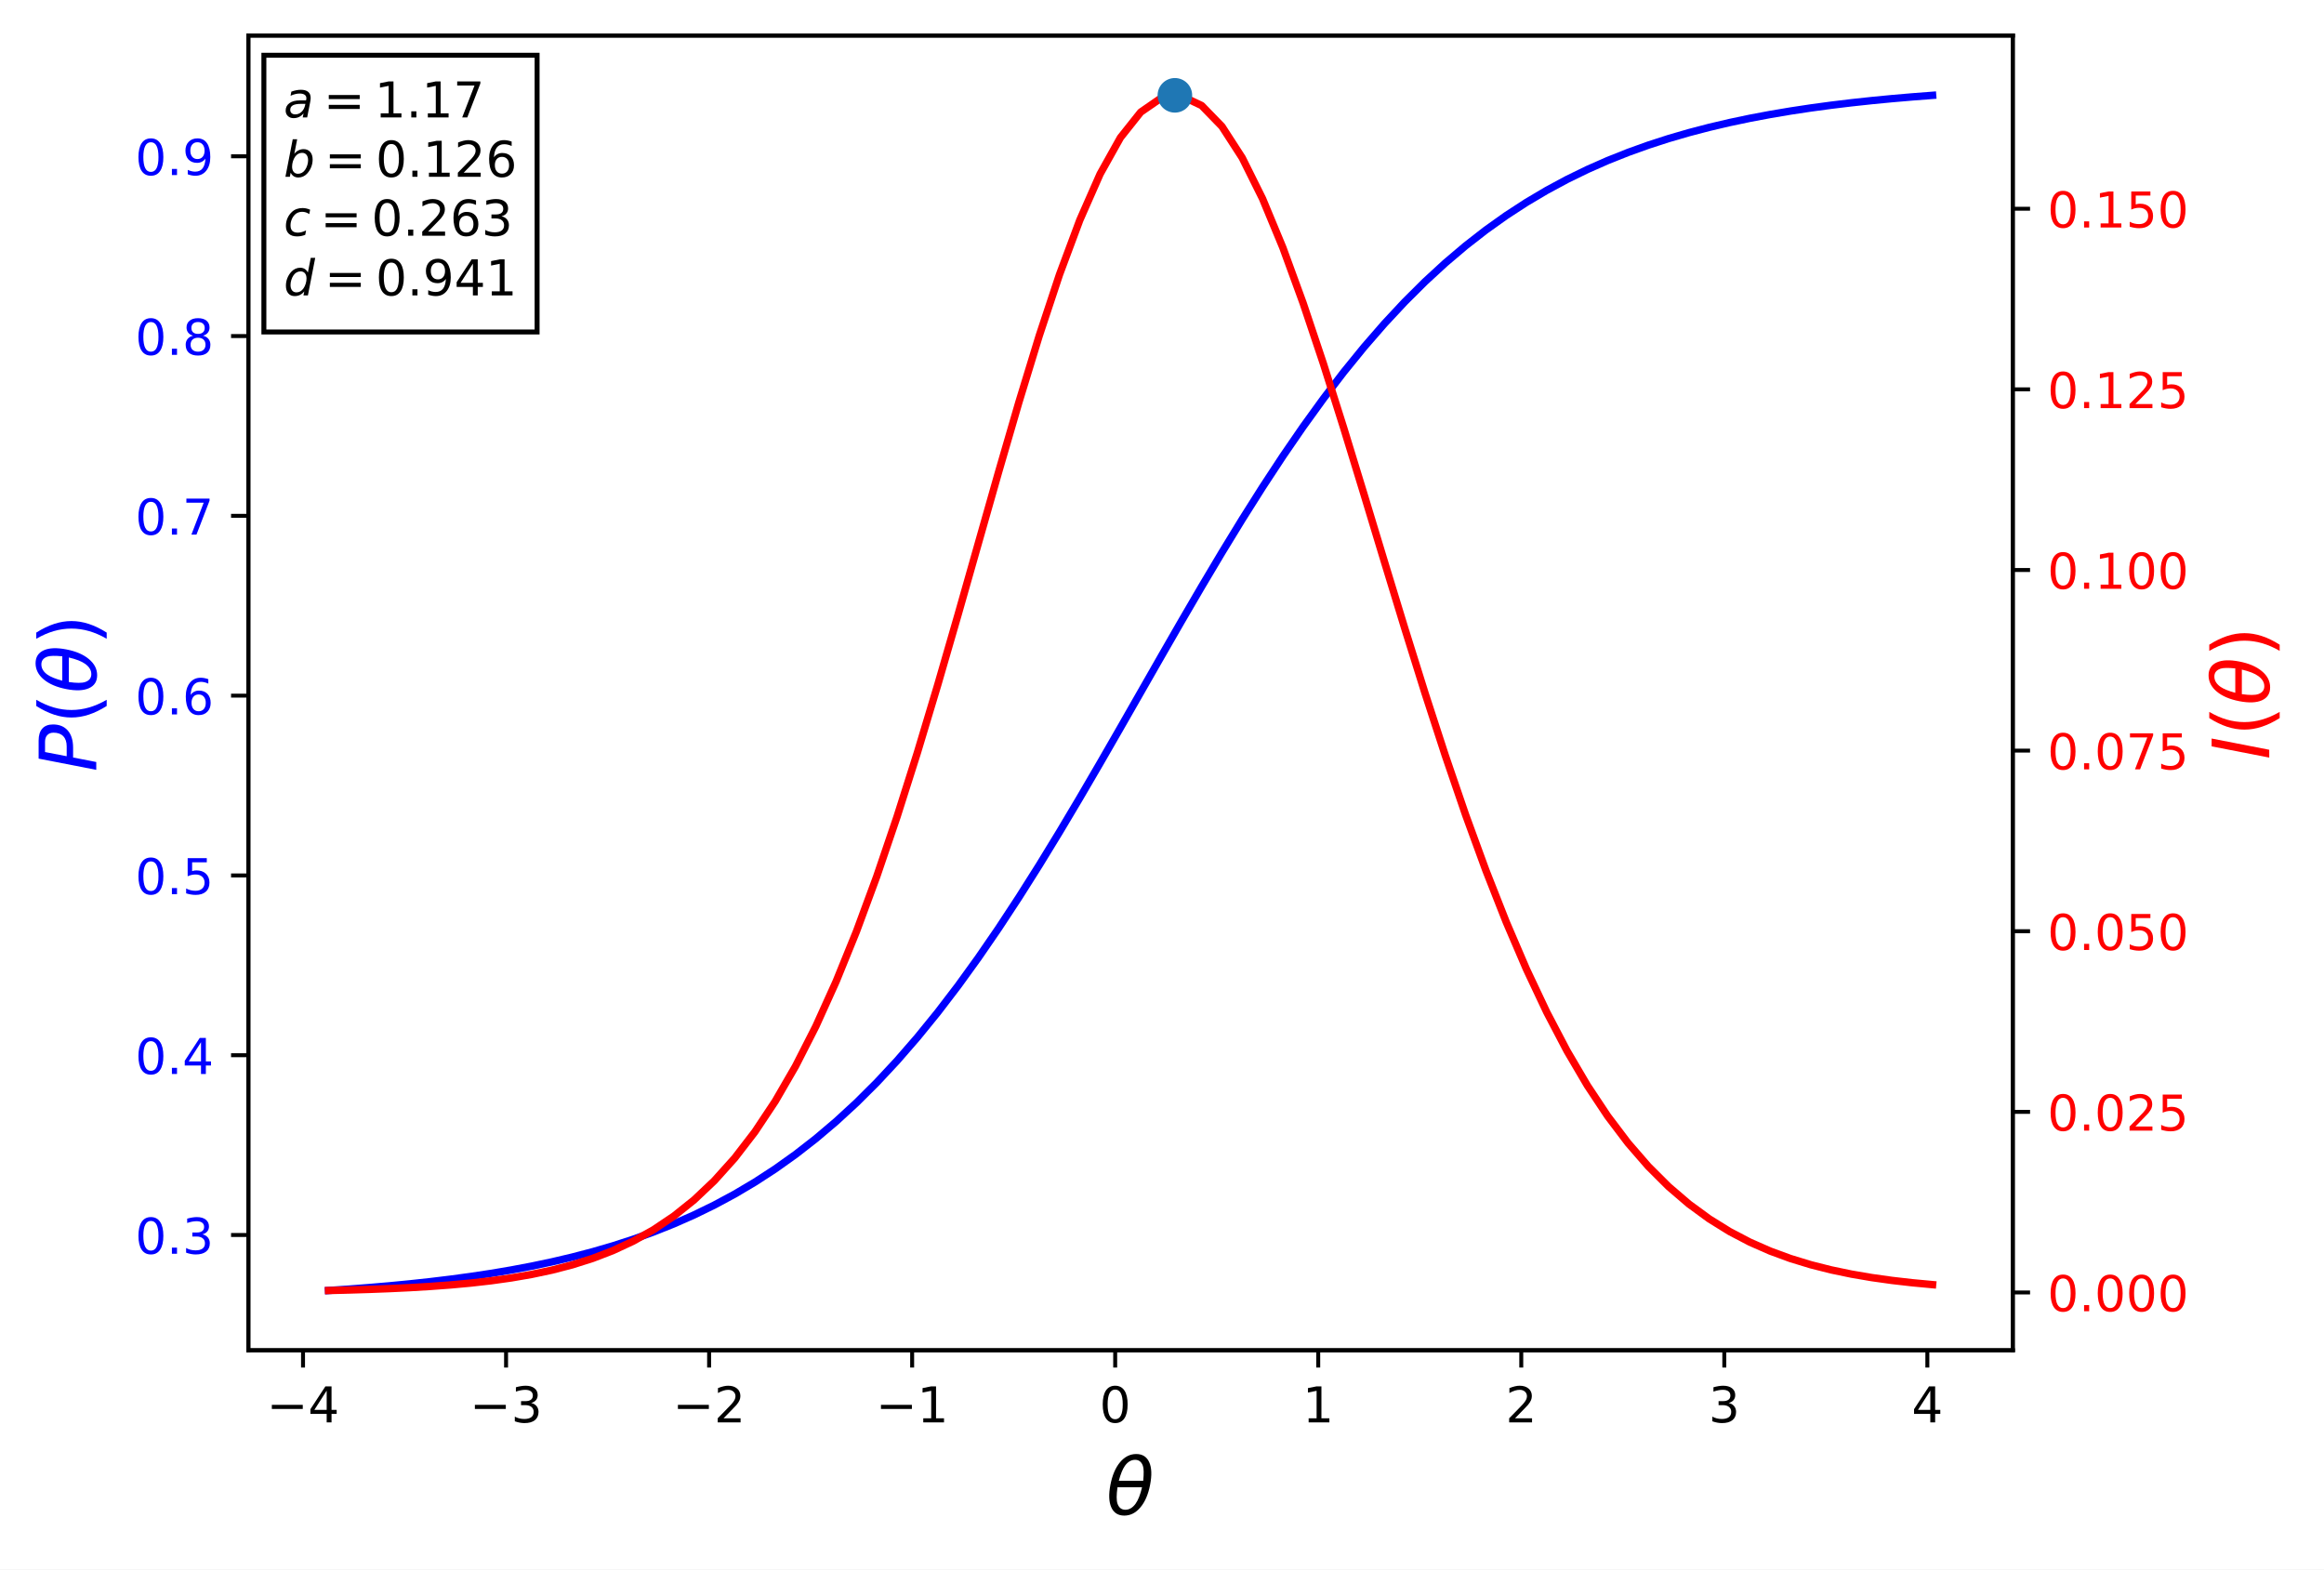
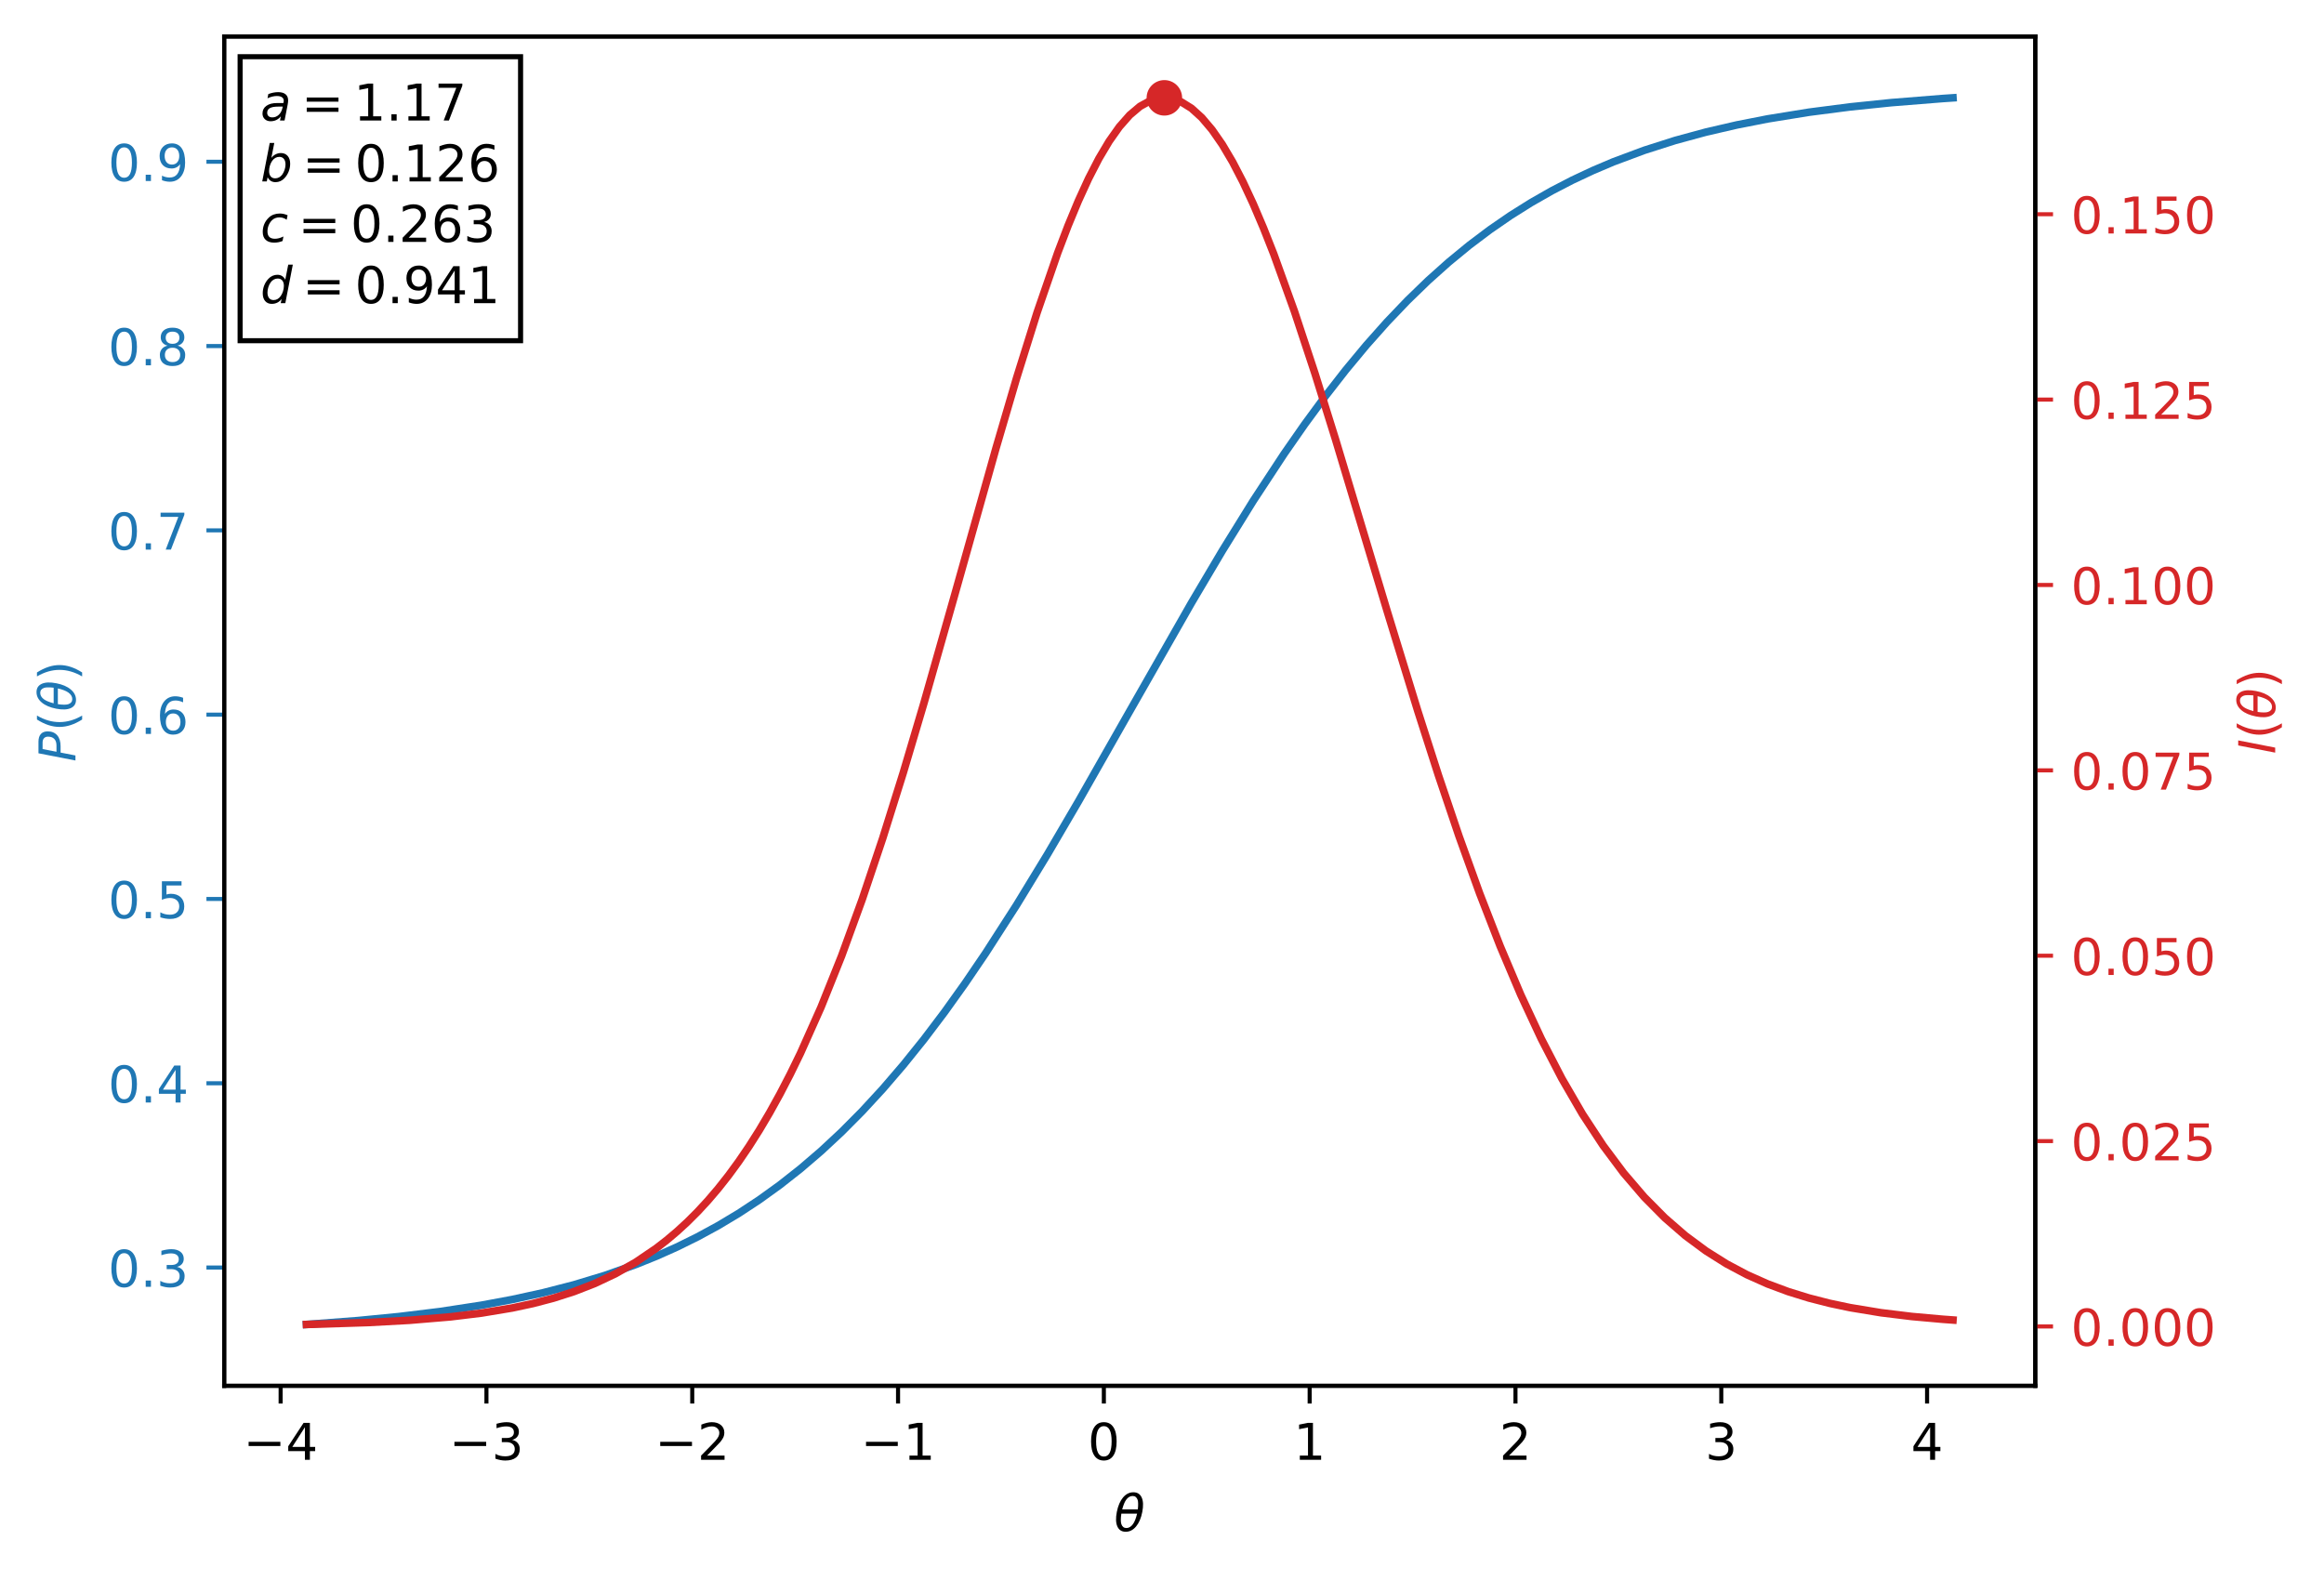
- <svg xmlns="http://www.w3.org/2000/svg" xmlns:xlink="http://www.w3.org/1999/xlink" width="470.379pt" height="317.676pt" viewBox="0 0 470.379 317.676" version="1.1">
+ <svg xmlns="http://www.w3.org/2000/svg" xmlns:xlink="http://www.w3.org/1999/xlink" width="458.256pt" height="311.614pt" viewBox="0 0 458.256 311.614" version="1.1">
  <defs>
    <style type="text/css">*{stroke-linejoin: round; stroke-linecap: butt}</style>
  </defs>
  <g id="figure_1">
    <g id="patch_1">
-       <path d="M 0 317.676  L 470.379 317.676  L 470.379 0  L 0 0  z " style="fill: #ffffff" />
+       <path d="M 0 311.614  L 458.256 311.614  L 458.256 0  L 0 0  z " style="fill: #ffffff" />
    </g>
    <g id="axes_1">
      <g id="patch_2">
-         <path d="M 50.267 273.312  L 407.387 273.312  L 407.387 7.2  L 50.267 7.2  z " style="fill: #ffffff" />
+         <path d="M 44.205 273.312  L 401.325 273.312  L 401.325 7.2  L 44.205 7.2  z " style="fill: #ffffff" />
      </g>
      <g id="matplotlib.axis_1">
        <g id="xtick_1">
          <g id="line2d_1">
            <defs>
-               <path id="m6f8ee49751" d="M 0 0  L 0 3.5  " style="stroke: #000000; stroke-width: 0.8" />
+               <path id="me20b6d8a85" d="M 0 0  L 0 3.5  " style="stroke: #000000; stroke-width: 0.8" />
            </defs>
            <g>
-               <use xlink:href="#m6f8ee49751" x="61.333" y="273.312" style="stroke: #000000; stroke-width: 0.8" />
+               <use xlink:href="#me20b6d8a85" x="55.336" y="273.312" style="stroke: #000000; stroke-width: 0.8" />
            </g>
          </g>
          <g id="text_1">
-             <g transform="translate(53.96156 287.9097) scale(0.1 -0.1)">
+             <g transform="translate(47.96474 287.9097) scale(0.1 -0.1)">
              <defs>
                <path id="DejaVuSans-c9c" d="M 678 2272  L 4684 2272  L 4684 1741  L 678 1741  L 678 2272  z " transform="scale(0.015625)" />
                <path id="DejaVuSans-17" d="M 2419 4116  L 825 1625  L 2419 1625  L 2419 4116  z M 2253 4666  L 3047 4666  L 3047 1625  L 3713 1625  L 3713 1100  L 3047 1100  L 3047 0  L 2419 0  L 2419 1100  L 313 1100  L 313 1709  L 2253 4666  z " transform="scale(0.015625)" />
              </defs>
              <use xlink:href="#DejaVuSans-c9c" />
              <use xlink:href="#DejaVuSans-17" transform="translate(83.79688 0)" />
            </g>
          </g>
        </g>
        <g id="xtick_2">
          <g id="line2d_2">
            <g>
-               <use xlink:href="#m6f8ee49751" x="102.428" y="273.312" style="stroke: #000000; stroke-width: 0.8" />
+               <use xlink:href="#me20b6d8a85" x="95.918" y="273.312" style="stroke: #000000; stroke-width: 0.8" />
            </g>
          </g>
          <g id="text_2">
-             <g transform="translate(95.05707 287.9097) scale(0.1 -0.1)">
+             <g transform="translate(88.54656 287.9097) scale(0.1 -0.1)">
              <defs>
                <path id="DejaVuSans-16" d="M 2597 2516  Q 3050 2419 3304 2112  Q 3559 1806 3559 1356  Q 3559 666 3084 287  Q 2609 -91 1734 -91  Q 1441 -91 1130 -33  Q 819 25 488 141  L 488 750  Q 750 597 1062 519  Q 1375 441 1716 441  Q 2309 441 2620 675  Q 2931 909 2931 1356  Q 2931 1769 2642 2001  Q 2353 2234 1838 2234  L 1294 2234  L 1294 2753  L 1863 2753  Q 2328 2753 2575 2939  Q 2822 3125 2822 3475  Q 2822 3834 2567 4026  Q 2313 4219 1838 4219  Q 1578 4219 1281 4162  Q 984 4106 628 3988  L 628 4550  Q 988 4650 1302 4700  Q 1616 4750 1894 4750  Q 2613 4750 3031 4423  Q 3450 4097 3450 3541  Q 3450 3153 3228 2886  Q 3006 2619 2597 2516  z " transform="scale(0.015625)" />
              </defs>
              <use xlink:href="#DejaVuSans-c9c" />
              <use xlink:href="#DejaVuSans-16" transform="translate(83.79688 0)" />
            </g>
          </g>
        </g>
        <g id="xtick_3">
          <g id="line2d_3">
            <g>
-               <use xlink:href="#m6f8ee49751" x="143.524" y="273.312" style="stroke: #000000; stroke-width: 0.8" />
+               <use xlink:href="#me20b6d8a85" x="136.499" y="273.312" style="stroke: #000000; stroke-width: 0.8" />
            </g>
          </g>
          <g id="text_3">
-             <g transform="translate(136.1526 287.9097) scale(0.1 -0.1)">
+             <g transform="translate(129.1284 287.9097) scale(0.1 -0.1)">
              <defs>
                <path id="DejaVuSans-15" d="M 1228 531  L 3431 531  L 3431 0  L 469 0  L 469 531  Q 828 903 1448 1529  Q 2069 2156 2228 2338  Q 2531 2678 2651 2914  Q 2772 3150 2772 3378  Q 2772 3750 2511 3984  Q 2250 4219 1831 4219  Q 1534 4219 1204 4116  Q 875 4013 500 3803  L 500 4441  Q 881 4594 1212 4672  Q 1544 4750 1819 4750  Q 2544 4750 2975 4387  Q 3406 4025 3406 3419  Q 3406 3131 3298 2873  Q 3191 2616 2906 2266  Q 2828 2175 2409 1742  Q 1991 1309 1228 531  z " transform="scale(0.015625)" />
              </defs>
              <use xlink:href="#DejaVuSans-c9c" />
              <use xlink:href="#DejaVuSans-15" transform="translate(83.79688 0)" />
            </g>
          </g>
        </g>
        <g id="xtick_4">
          <g id="line2d_4">
            <g>
-               <use xlink:href="#m6f8ee49751" x="184.619" y="273.312" style="stroke: #000000; stroke-width: 0.8" />
+               <use xlink:href="#me20b6d8a85" x="177.081" y="273.312" style="stroke: #000000; stroke-width: 0.8" />
            </g>
          </g>
          <g id="text_4">
-             <g transform="translate(177.2481 287.9097) scale(0.1 -0.1)">
+             <g transform="translate(169.7102 287.9097) scale(0.1 -0.1)">
              <defs>
                <path id="DejaVuSans-14" d="M 794 531  L 1825 531  L 1825 4091  L 703 3866  L 703 4441  L 1819 4666  L 2450 4666  L 2450 531  L 3481 531  L 3481 0  L 794 0  L 794 531  z " transform="scale(0.015625)" />
              </defs>
              <use xlink:href="#DejaVuSans-c9c" />
              <use xlink:href="#DejaVuSans-14" transform="translate(83.79688 0)" />
            </g>
          </g>
        </g>
        <g id="xtick_5">
          <g id="line2d_5">
            <g>
-               <use xlink:href="#m6f8ee49751" x="225.715" y="273.312" style="stroke: #000000; stroke-width: 0.8" />
+               <use xlink:href="#me20b6d8a85" x="217.663" y="273.312" style="stroke: #000000; stroke-width: 0.8" />
            </g>
          </g>
          <g id="text_5">
-             <g transform="translate(222.5335 287.9097) scale(0.1 -0.1)">
+             <g transform="translate(214.4819 287.9097) scale(0.1 -0.1)">
              <defs>
                <path id="DejaVuSans-13" d="M 2034 4250  Q 1547 4250 1301 3770  Q 1056 3291 1056 2328  Q 1056 1369 1301 889  Q 1547 409 2034 409  Q 2525 409 2770 889  Q 3016 1369 3016 2328  Q 3016 3291 2770 3770  Q 2525 4250 2034 4250  z M 2034 4750  Q 2819 4750 3233 4129  Q 3647 3509 3647 2328  Q 3647 1150 3233 529  Q 2819 -91 2034 -91  Q 1250 -91 836 529  Q 422 1150 422 2328  Q 422 3509 836 4129  Q 1250 4750 2034 4750  z " transform="scale(0.015625)" />
              </defs>
              <use xlink:href="#DejaVuSans-13" />
            </g>
          </g>
        </g>
        <g id="xtick_6">
          <g id="line2d_6">
            <g>
-               <use xlink:href="#m6f8ee49751" x="266.81" y="273.312" style="stroke: #000000; stroke-width: 0.8" />
+               <use xlink:href="#me20b6d8a85" x="258.245" y="273.312" style="stroke: #000000; stroke-width: 0.8" />
            </g>
          </g>
          <g id="text_6">
-             <g transform="translate(263.629 287.9097) scale(0.1 -0.1)">
+             <g transform="translate(255.0637 287.9097) scale(0.1 -0.1)">
              <use xlink:href="#DejaVuSans-14" />
            </g>
          </g>
        </g>
        <g id="xtick_7">
          <g id="line2d_7">
            <g>
-               <use xlink:href="#m6f8ee49751" x="307.906" y="273.312" style="stroke: #000000; stroke-width: 0.8" />
+               <use xlink:href="#me20b6d8a85" x="298.827" y="273.312" style="stroke: #000000; stroke-width: 0.8" />
            </g>
          </g>
          <g id="text_7">
-             <g transform="translate(304.7245 287.9097) scale(0.1 -0.1)">
+             <g transform="translate(295.6455 287.9097) scale(0.1 -0.1)">
              <use xlink:href="#DejaVuSans-15" />
            </g>
          </g>
        </g>
        <g id="xtick_8">
          <g id="line2d_8">
            <g>
-               <use xlink:href="#m6f8ee49751" x="349.001" y="273.312" style="stroke: #000000; stroke-width: 0.8" />
+               <use xlink:href="#me20b6d8a85" x="339.409" y="273.312" style="stroke: #000000; stroke-width: 0.8" />
            </g>
          </g>
          <g id="text_8">
-             <g transform="translate(345.82 287.9097) scale(0.1 -0.1)">
+             <g transform="translate(336.2273 287.9097) scale(0.1 -0.1)">
              <use xlink:href="#DejaVuSans-16" />
            </g>
          </g>
        </g>
        <g id="xtick_9">
          <g id="line2d_9">
            <g>
-               <use xlink:href="#m6f8ee49751" x="390.097" y="273.312" style="stroke: #000000; stroke-width: 0.8" />
+               <use xlink:href="#me20b6d8a85" x="379.99" y="273.312" style="stroke: #000000; stroke-width: 0.8" />
            </g>
          </g>
          <g id="text_9">
-             <g transform="translate(386.9155 287.9097) scale(0.1 -0.1)">
+             <g transform="translate(376.8091 287.9097) scale(0.1 -0.1)">
              <use xlink:href="#DejaVuSans-17" />
            </g>
          </g>
        </g>
        <g id="text_10">
-           <g transform="translate(223.8669 306.632) scale(0.16 -0.16)">
+           <g transform="translate(219.6655 302.012) scale(0.1 -0.1)">
            <defs>
              <path id="DejaVuSans-Oblique-34c" d="M 2913 2219  L 925 2219  Q 791 1284 928 888  Q 1100 400 1566 400  Q 2034 400 2391 891  Q 2703 1322 2913 2219  z M 3009 2750  Q 3094 3638 2984 3950  Q 2813 4444 2353 4444  Q 1875 4444 1525 3956  Q 1250 3563 1034 2750  L 3009 2750  z M 2444 4913  Q 3194 4913 3494 4250  Q 3794 3591 3566 2422  Q 3341 1256 2781 594  Q 2225 -72 1475 -72  Q 722 -72 425 594  Q 128 1256 353 2422  Q 581 3591 1134 4250  Q 1691 4913 2444 4913  z " transform="scale(0.015625)" />
            </defs>
            <use xlink:href="#DejaVuSans-Oblique-34c" transform="translate(0 0.234375)" />
          </g>
        </g>
      </g>
      <g id="matplotlib.axis_2">
        <g id="ytick_1">
          <g id="line2d_10">
            <defs>
-               <path id="m6e02adc95f" d="M 0 0  L -3.5 0  " style="stroke: #000000; stroke-width: 0.8" />
+               <path id="m785c595cc1" d="M 0 0  L -3.5 0  " style="stroke: #1f77b4; stroke-width: 0.8" />
            </defs>
            <g>
-               <use xlink:href="#m6e02adc95f" x="50.267" y="249.978" style="stroke: #000000; stroke-width: 0.8" />
+               <use xlink:href="#m785c595cc1" x="44.205" y="249.991" style="fill: #1f77b4; stroke: #1f77b4; stroke-width: 0.8" />
            </g>
          </g>
          <g id="text_11">
-             <g style="fill: #0000ff" transform="translate(27.36375 253.777) scale(0.1 -0.1)">
+             <g style="fill: #1f77b4" transform="translate(21.30234 253.79) scale(0.1 -0.1)">
              <defs>
                <path id="DejaVuSans-11" d="M 684 794  L 1344 794  L 1344 0  L 684 0  L 684 794  z " transform="scale(0.015625)" />
              </defs>
              <use xlink:href="#DejaVuSans-13" />
              <use xlink:href="#DejaVuSans-11" transform="translate(63.625 0)" />
              <use xlink:href="#DejaVuSans-16" transform="translate(95.40625 0)" />
            </g>
          </g>
        </g>
        <g id="ytick_2">
          <g id="line2d_11">
            <g>
-               <use xlink:href="#m6e02adc95f" x="50.267" y="213.588" style="stroke: #000000; stroke-width: 0.8" />
+               <use xlink:href="#m785c595cc1" x="44.205" y="213.643" style="fill: #1f77b4; stroke: #1f77b4; stroke-width: 0.8" />
            </g>
          </g>
          <g id="text_12">
-             <g style="fill: #0000ff" transform="translate(27.36375 217.3865) scale(0.1 -0.1)">
+             <g style="fill: #1f77b4" transform="translate(21.30234 217.4418) scale(0.1 -0.1)">
              <use xlink:href="#DejaVuSans-13" />
              <use xlink:href="#DejaVuSans-11" transform="translate(63.625 0)" />
              <use xlink:href="#DejaVuSans-17" transform="translate(95.40625 0)" />
            </g>
          </g>
        </g>
        <g id="ytick_3">
          <g id="line2d_12">
            <g>
-               <use xlink:href="#m6e02adc95f" x="50.267" y="177.197" style="stroke: #000000; stroke-width: 0.8" />
+               <use xlink:href="#m785c595cc1" x="44.205" y="177.295" style="fill: #1f77b4; stroke: #1f77b4; stroke-width: 0.8" />
            </g>
          </g>
          <g id="text_13">
-             <g style="fill: #0000ff" transform="translate(27.36375 180.9961) scale(0.1 -0.1)">
+             <g style="fill: #1f77b4" transform="translate(21.30234 181.0937) scale(0.1 -0.1)">
              <defs>
                <path id="DejaVuSans-18" d="M 691 4666  L 3169 4666  L 3169 4134  L 1269 4134  L 1269 2991  Q 1406 3038 1543 3061  Q 1681 3084 1819 3084  Q 2600 3084 3056 2656  Q 3513 2228 3513 1497  Q 3513 744 3044 326  Q 2575 -91 1722 -91  Q 1428 -91 1123 -41  Q 819 9 494 109  L 494 744  Q 775 591 1075 516  Q 1375 441 1709 441  Q 2250 441 2565 725  Q 2881 1009 2881 1497  Q 2881 1984 2565 2268  Q 2250 2553 1709 2553  Q 1456 2553 1204 2497  Q 953 2441 691 2322  L 691 4666  z " transform="scale(0.015625)" />
              </defs>
              <use xlink:href="#DejaVuSans-13" />
              <use xlink:href="#DejaVuSans-11" transform="translate(63.625 0)" />
              <use xlink:href="#DejaVuSans-18" transform="translate(95.40625 0)" />
            </g>
          </g>
        </g>
        <g id="ytick_4">
          <g id="line2d_13">
            <g>
-               <use xlink:href="#m6e02adc95f" x="50.267" y="140.807" style="stroke: #000000; stroke-width: 0.8" />
+               <use xlink:href="#m785c595cc1" x="44.205" y="140.947" style="fill: #1f77b4; stroke: #1f77b4; stroke-width: 0.8" />
            </g>
          </g>
          <g id="text_14">
-             <g style="fill: #0000ff" transform="translate(27.36375 144.6056) scale(0.1 -0.1)">
+             <g style="fill: #1f77b4" transform="translate(21.30234 144.7455) scale(0.1 -0.1)">
              <defs>
                <path id="DejaVuSans-19" d="M 2113 2584  Q 1688 2584 1439 2293  Q 1191 2003 1191 1497  Q 1191 994 1439 701  Q 1688 409 2113 409  Q 2538 409 2786 701  Q 3034 994 3034 1497  Q 3034 2003 2786 2293  Q 2538 2584 2113 2584  z M 3366 4563  L 3366 3988  Q 3128 4100 2886 4159  Q 2644 4219 2406 4219  Q 1781 4219 1451 3797  Q 1122 3375 1075 2522  Q 1259 2794 1537 2939  Q 1816 3084 2150 3084  Q 2853 3084 3261 2657  Q 3669 2231 3669 1497  Q 3669 778 3244 343  Q 2819 -91 2113 -91  Q 1303 -91 875 529  Q 447 1150 447 2328  Q 447 3434 972 4092  Q 1497 4750 2381 4750  Q 2619 4750 2861 4703  Q 3103 4656 3366 4563  z " transform="scale(0.015625)" />
              </defs>
              <use xlink:href="#DejaVuSans-13" />
              <use xlink:href="#DejaVuSans-11" transform="translate(63.625 0)" />
              <use xlink:href="#DejaVuSans-19" transform="translate(95.40625 0)" />
            </g>
          </g>
        </g>
        <g id="ytick_5">
          <g id="line2d_14">
            <g>
-               <use xlink:href="#m6e02adc95f" x="50.267" y="104.416" style="stroke: #000000; stroke-width: 0.8" />
+               <use xlink:href="#m785c595cc1" x="44.205" y="104.598" style="fill: #1f77b4; stroke: #1f77b4; stroke-width: 0.8" />
            </g>
          </g>
          <g id="text_15">
-             <g style="fill: #0000ff" transform="translate(27.36375 108.2152) scale(0.1 -0.1)">
+             <g style="fill: #1f77b4" transform="translate(21.30234 108.3973) scale(0.1 -0.1)">
              <defs>
                <path id="DejaVuSans-1a" d="M 525 4666  L 3525 4666  L 3525 4397  L 1831 0  L 1172 0  L 2766 4134  L 525 4134  L 525 4666  z " transform="scale(0.015625)" />
              </defs>
              <use xlink:href="#DejaVuSans-13" />
              <use xlink:href="#DejaVuSans-11" transform="translate(63.625 0)" />
              <use xlink:href="#DejaVuSans-1a" transform="translate(95.40625 0)" />
            </g>
          </g>
        </g>
        <g id="ytick_6">
          <g id="line2d_15">
            <g>
-               <use xlink:href="#m6e02adc95f" x="50.267" y="68.026" style="stroke: #000000; stroke-width: 0.8" />
+               <use xlink:href="#m785c595cc1" x="44.205" y="68.25" style="fill: #1f77b4; stroke: #1f77b4; stroke-width: 0.8" />
            </g>
          </g>
          <g id="text_16">
-             <g style="fill: #0000ff" transform="translate(27.36375 71.82473) scale(0.1 -0.1)">
+             <g style="fill: #1f77b4" transform="translate(21.30234 72.04909) scale(0.1 -0.1)">
              <defs>
                <path id="DejaVuSans-1b" d="M 2034 2216  Q 1584 2216 1326 1975  Q 1069 1734 1069 1313  Q 1069 891 1326 650  Q 1584 409 2034 409  Q 2484 409 2743 651  Q 3003 894 3003 1313  Q 3003 1734 2745 1975  Q 2488 2216 2034 2216  z M 1403 2484  Q 997 2584 770 2862  Q 544 3141 544 3541  Q 544 4100 942 4425  Q 1341 4750 2034 4750  Q 2731 4750 3128 4425  Q 3525 4100 3525 3541  Q 3525 3141 3298 2862  Q 3072 2584 2669 2484  Q 3125 2378 3379 2068  Q 3634 1759 3634 1313  Q 3634 634 3220 271  Q 2806 -91 2034 -91  Q 1263 -91 848 271  Q 434 634 434 1313  Q 434 1759 690 2068  Q 947 2378 1403 2484  z M 1172 3481  Q 1172 3119 1398 2916  Q 1625 2713 2034 2713  Q 2441 2713 2670 2916  Q 2900 3119 2900 3481  Q 2900 3844 2670 4047  Q 2441 4250 2034 4250  Q 1625 4250 1398 4047  Q 1172 3844 1172 3481  z " transform="scale(0.015625)" />
              </defs>
              <use xlink:href="#DejaVuSans-13" />
              <use xlink:href="#DejaVuSans-11" transform="translate(63.625 0)" />
              <use xlink:href="#DejaVuSans-1b" transform="translate(95.40625 0)" />
            </g>
          </g>
        </g>
        <g id="ytick_7">
          <g id="line2d_16">
            <g>
-               <use xlink:href="#m6e02adc95f" x="50.267" y="31.635" style="stroke: #000000; stroke-width: 0.8" />
+               <use xlink:href="#m785c595cc1" x="44.205" y="31.902" style="fill: #1f77b4; stroke: #1f77b4; stroke-width: 0.8" />
            </g>
          </g>
          <g id="text_17">
-             <g style="fill: #0000ff" transform="translate(27.36375 35.43428) scale(0.1 -0.1)">
+             <g style="fill: #1f77b4" transform="translate(21.30234 35.7009) scale(0.1 -0.1)">
              <defs>
                <path id="DejaVuSans-1c" d="M 703 97  L 703 672  Q 941 559 1184 500  Q 1428 441 1663 441  Q 2288 441 2617 861  Q 2947 1281 2994 2138  Q 2813 1869 2534 1725  Q 2256 1581 1919 1581  Q 1219 1581 811 2004  Q 403 2428 403 3163  Q 403 3881 828 4315  Q 1253 4750 1959 4750  Q 2769 4750 3195 4129  Q 3622 3509 3622 2328  Q 3622 1225 3098 567  Q 2575 -91 1691 -91  Q 1453 -91 1209 -44  Q 966 3 703 97  z M 1959 2075  Q 2384 2075 2632 2365  Q 2881 2656 2881 3163  Q 2881 3666 2632 3958  Q 2384 4250 1959 4250  Q 1534 4250 1286 3958  Q 1038 3666 1038 3163  Q 1038 2656 1286 2365  Q 1534 2075 1959 2075  z " transform="scale(0.015625)" />
              </defs>
              <use xlink:href="#DejaVuSans-13" />
              <use xlink:href="#DejaVuSans-11" transform="translate(63.625 0)" />
              <use xlink:href="#DejaVuSans-1c" transform="translate(95.40625 0)" />
            </g>
          </g>
        </g>
        <g id="text_18">
-           <g style="fill: #0000ff" transform="translate(19.52 156.256) rotate(-90) scale(0.16 -0.16)">
+           <g style="fill: #1f77b4" transform="translate(14.9 150.256) rotate(-90) scale(0.1 -0.1)">
            <defs>
              <path id="DejaVuSans-Oblique-33" d="M 1081 4666  L 2541 4666  Q 3178 4666 3512 4369  Q 3847 4072 3847 3500  Q 3847 2731 3353 2303  Q 2859 1875 1966 1875  L 1172 1875  L 806 0  L 172 0  L 1081 4666  z M 1613 4147  L 1275 2394  L 2069 2394  Q 2606 2394 2893 2669  Q 3181 2944 3181 3456  Q 3181 3784 2986 3965  Q 2791 4147 2438 4147  L 1613 4147  z " transform="scale(0.015625)" />
              <path id="DejaVuSans-b" d="M 1984 4856  Q 1566 4138 1362 3434  Q 1159 2731 1159 2009  Q 1159 1288 1364 580  Q 1569 -128 1984 -844  L 1484 -844  Q 1016 -109 783 600  Q 550 1309 550 2009  Q 550 2706 781 3412  Q 1013 4119 1484 4856  L 1984 4856  z " transform="scale(0.015625)" />
              <path id="DejaVuSans-c" d="M 513 4856  L 1013 4856  Q 1481 4119 1714 3412  Q 1947 2706 1947 2009  Q 1947 1309 1714 600  Q 1481 -109 1013 -844  L 513 -844  Q 928 -128 1133 580  Q 1338 1288 1338 2009  Q 1338 2731 1133 3434  Q 928 4138 513 4856  z " transform="scale(0.015625)" />
            </defs>
            <use xlink:href="#DejaVuSans-Oblique-33" transform="translate(0 0.234375)" />
            <use xlink:href="#DejaVuSans-b" transform="translate(60.30273 0.234375)" />
            <use xlink:href="#DejaVuSans-Oblique-34c" transform="translate(99.31641 0.234375)" />
            <use xlink:href="#DejaVuSans-c" transform="translate(160.498 0.234375)" />
          </g>
        </g>
      </g>
      <g id="line2d_17">
-         <path d="M 66.5 261.216  L 70.609 260.935  L 74.719 260.619  L 78.828 260.266  L 82.938 259.87  L 87.047 259.427  L 91.157 258.93  L 95.266 258.375  L 99.376 257.754  L 103.486 257.06  L 107.595 256.285  L 111.705 255.419  L 115.814 254.454  L 119.924 253.379  L 124.033 252.183  L 128.143 250.852  L 132.252 249.375  L 136.362 247.737  L 140.472 245.923  L 144.581 243.919  L 148.691 241.708  L 152.8 239.274  L 156.91 236.601  L 161.019 233.673  L 165.129 230.474  L 169.238 226.99  L 173.348 223.207  L 177.457 219.116  L 181.567 214.707  L 185.677 209.976  L 189.786 204.923  L 193.896 199.55  L 198.005 193.867  L 202.115 187.888  L 206.224 181.633  L 210.334 175.128  L 214.443 168.404  L 218.553 161.498  L 222.663 154.45  L 226.772 147.307  L 230.882 140.115  L 234.991 132.923  L 239.101 125.78  L 243.21 118.733  L 247.32 111.827  L 251.429 105.103  L 255.539 98.598  L 259.649 92.342  L 263.758 86.363  L 267.868 80.68  L 271.977 75.308  L 276.087 70.254  L 280.196 65.524  L 284.306 61.115  L 288.415 57.024  L 292.525 53.241  L 296.634 49.757  L 300.744 46.558  L 304.854 43.63  L 308.963 40.957  L 313.073 38.523  L 317.182 36.312  L 321.292 34.307  L 325.401 32.494  L 329.511 30.856  L 333.62 29.379  L 337.73 28.048  L 341.84 26.851  L 345.949 25.776  L 350.059 24.811  L 354.168 23.946  L 358.278 23.171  L 362.387 22.477  L 366.497 21.856  L 370.606 21.3  L 374.716 20.804  L 378.825 20.361  L 382.935 19.965  L 387.045 19.611  L 391.154 19.296  " clip-path="url(#p2802f2f582)" style="fill: none; stroke: #0000ff; stroke-width: 1.5; stroke-linecap: square" />
+         <path d="M 60.438 261.216  L 70.584 260.449  L 78.7 259.657  L 86.816 258.664  L 94.933 257.421  L 101.02 256.29  L 107.107 254.957  L 113.195 253.388  L 119.282 251.546  L 125.369 249.389  L 129.427 247.752  L 133.485 245.941  L 137.544 243.939  L 141.602 241.731  L 145.66 239.3  L 149.718 236.63  L 153.776 233.705  L 157.835 230.51  L 161.893 227.029  L 165.951 223.251  L 170.009 219.164  L 174.067 214.761  L 178.125 210.036  L 182.184 204.988  L 186.242 199.622  L 190.3 193.945  L 194.358 187.973  L 200.445 178.506  L 206.533 168.512  L 212.62 158.109  L 222.765 140.256  L 234.94 118.899  L 241.027 108.617  L 247.115 98.786  L 253.202 89.517  L 257.26 83.69  L 261.318 78.168  L 265.376 72.96  L 269.435 68.073  L 273.493 63.509  L 277.551 59.265  L 281.609 55.334  L 285.667 51.706  L 289.725 48.37  L 293.784 45.312  L 297.842 42.516  L 301.9 39.968  L 305.958 37.65  L 310.016 35.547  L 314.075 33.642  L 318.133 31.92  L 324.22 29.648  L 330.307 27.705  L 336.395 26.05  L 342.482 24.642  L 348.569 23.447  L 356.685 22.134  L 364.802 21.083  L 372.918 20.245  L 383.064 19.432  L 385.093 19.296  L 385.093 19.296  " clip-path="url(#p3dee2fcd89)" style="fill: none; stroke: #1f77b4; stroke-width: 1.5; stroke-linecap: square" />
      </g>
      <g id="patch_3">
-         <path d="M 50.267 273.312  L 50.267 7.2  " style="fill: none; stroke: #000000; stroke-width: 0.8; stroke-linejoin: miter; stroke-linecap: square" />
+         <path d="M 44.205 273.312  L 44.205 7.2  " style="fill: none; stroke: #000000; stroke-width: 0.8; stroke-linejoin: miter; stroke-linecap: square" />
      </g>
      <g id="patch_4">
-         <path d="M 407.387 273.312  L 407.387 7.2  " style="fill: none; stroke: #000000; stroke-width: 0.8; stroke-linejoin: miter; stroke-linecap: square" />
+         <path d="M 401.325 273.312  L 401.325 7.2  " style="fill: none; stroke: #000000; stroke-width: 0.8; stroke-linejoin: miter; stroke-linecap: square" />
      </g>
      <g id="patch_5">
-         <path d="M 50.267 273.312  L 407.387 273.312  " style="fill: none; stroke: #000000; stroke-width: 0.8; stroke-linejoin: miter; stroke-linecap: square" />
+         <path d="M 44.205 273.312  L 401.325 273.312  " style="fill: none; stroke: #000000; stroke-width: 0.8; stroke-linejoin: miter; stroke-linecap: square" />
      </g>
      <g id="patch_6">
-         <path d="M 50.267 7.2  L 407.387 7.2  " style="fill: none; stroke: #000000; stroke-width: 0.8; stroke-linejoin: miter; stroke-linecap: square" />
+         <path d="M 44.205 7.2  L 401.325 7.2  " style="fill: none; stroke: #000000; stroke-width: 0.8; stroke-linejoin: miter; stroke-linecap: square" />
      </g>
    </g>
    <g id="axes_2">
      <g id="matplotlib.axis_3">
        <g id="ytick_8">
          <g id="line2d_18">
            <defs>
-               <path id="m6bcd091860" d="M 0 0  L 3.5 0  " style="stroke: #000000; stroke-width: 0.8" />
+               <path id="mb14197efb8" d="M 0 0  L 3.5 0  " style="stroke: #d62728; stroke-width: 0.8" />
            </defs>
            <g>
-               <use xlink:href="#m6bcd091860" x="407.387" y="261.612" style="stroke: #000000; stroke-width: 0.8" />
+               <use xlink:href="#mb14197efb8" x="401.325" y="261.612" style="fill: #d62728; stroke: #d62728; stroke-width: 0.8" />
            </g>
          </g>
          <g id="text_19">
-             <g style="fill: #ff0000" transform="translate(414.3869 265.4105) scale(0.1 -0.1)">
+             <g style="fill: #d62728" transform="translate(408.3255 265.4105) scale(0.1 -0.1)">
              <use xlink:href="#DejaVuSans-13" />
              <use xlink:href="#DejaVuSans-11" transform="translate(63.625 0)" />
              <use xlink:href="#DejaVuSans-13" transform="translate(95.40625 0)" />
              <use xlink:href="#DejaVuSans-13" transform="translate(159.0312 0)" />
              <use xlink:href="#DejaVuSans-13" transform="translate(222.6562 0)" />
            </g>
          </g>
        </g>
        <g id="ytick_9">
          <g id="line2d_19">
            <g>
-               <use xlink:href="#m6bcd091860" x="407.387" y="225.052" style="stroke: #000000; stroke-width: 0.8" />
+               <use xlink:href="#mb14197efb8" x="401.325" y="225.052" style="fill: #d62728; stroke: #d62728; stroke-width: 0.8" />
            </g>
          </g>
          <g id="text_20">
-             <g style="fill: #ff0000" transform="translate(414.3869 228.8504) scale(0.1 -0.1)">
+             <g style="fill: #d62728" transform="translate(408.3255 228.8504) scale(0.1 -0.1)">
              <use xlink:href="#DejaVuSans-13" />
              <use xlink:href="#DejaVuSans-11" transform="translate(63.625 0)" />
              <use xlink:href="#DejaVuSans-13" transform="translate(95.40625 0)" />
              <use xlink:href="#DejaVuSans-15" transform="translate(159.0312 0)" />
              <use xlink:href="#DejaVuSans-18" transform="translate(222.6562 0)" />
            </g>
          </g>
        </g>
        <g id="ytick_10">
          <g id="line2d_20">
            <g>
-               <use xlink:href="#m6bcd091860" x="407.387" y="188.491" style="stroke: #000000; stroke-width: 0.8" />
+               <use xlink:href="#mb14197efb8" x="401.325" y="188.491" style="fill: #d62728; stroke: #d62728; stroke-width: 0.8" />
            </g>
          </g>
          <g id="text_21">
-             <g style="fill: #ff0000" transform="translate(414.3869 192.2903) scale(0.1 -0.1)">
+             <g style="fill: #d62728" transform="translate(408.3255 192.2903) scale(0.1 -0.1)">
              <use xlink:href="#DejaVuSans-13" />
              <use xlink:href="#DejaVuSans-11" transform="translate(63.625 0)" />
              <use xlink:href="#DejaVuSans-13" transform="translate(95.40625 0)" />
              <use xlink:href="#DejaVuSans-18" transform="translate(159.0312 0)" />
              <use xlink:href="#DejaVuSans-13" transform="translate(222.6562 0)" />
            </g>
          </g>
        </g>
        <g id="ytick_11">
          <g id="line2d_21">
            <g>
-               <use xlink:href="#m6bcd091860" x="407.387" y="151.931" style="stroke: #000000; stroke-width: 0.8" />
+               <use xlink:href="#mb14197efb8" x="401.325" y="151.931" style="fill: #d62728; stroke: #d62728; stroke-width: 0.8" />
            </g>
          </g>
          <g id="text_22">
-             <g style="fill: #ff0000" transform="translate(414.3869 155.7301) scale(0.1 -0.1)">
+             <g style="fill: #d62728" transform="translate(408.3255 155.7301) scale(0.1 -0.1)">
              <use xlink:href="#DejaVuSans-13" />
              <use xlink:href="#DejaVuSans-11" transform="translate(63.625 0)" />
              <use xlink:href="#DejaVuSans-13" transform="translate(95.40625 0)" />
              <use xlink:href="#DejaVuSans-1a" transform="translate(159.0312 0)" />
              <use xlink:href="#DejaVuSans-18" transform="translate(222.6562 0)" />
            </g>
          </g>
        </g>
        <g id="ytick_12">
          <g id="line2d_22">
            <g>
-               <use xlink:href="#m6bcd091860" x="407.387" y="115.371" style="stroke: #000000; stroke-width: 0.8" />
+               <use xlink:href="#mb14197efb8" x="401.325" y="115.371" style="fill: #d62728; stroke: #d62728; stroke-width: 0.8" />
            </g>
          </g>
          <g id="text_23">
-             <g style="fill: #ff0000" transform="translate(414.3869 119.17) scale(0.1 -0.1)">
+             <g style="fill: #d62728" transform="translate(408.3255 119.17) scale(0.1 -0.1)">
              <use xlink:href="#DejaVuSans-13" />
              <use xlink:href="#DejaVuSans-11" transform="translate(63.625 0)" />
              <use xlink:href="#DejaVuSans-14" transform="translate(95.40625 0)" />
              <use xlink:href="#DejaVuSans-13" transform="translate(159.0312 0)" />
              <use xlink:href="#DejaVuSans-13" transform="translate(222.6562 0)" />
            </g>
          </g>
        </g>
        <g id="ytick_13">
          <g id="line2d_23">
            <g>
-               <use xlink:href="#m6bcd091860" x="407.387" y="78.811" style="stroke: #000000; stroke-width: 0.8" />
+               <use xlink:href="#mb14197efb8" x="401.325" y="78.811" style="fill: #d62728; stroke: #d62728; stroke-width: 0.8" />
            </g>
          </g>
          <g id="text_24">
-             <g style="fill: #ff0000" transform="translate(414.3869 82.60986) scale(0.1 -0.1)">
+             <g style="fill: #d62728" transform="translate(408.3255 82.60986) scale(0.1 -0.1)">
              <use xlink:href="#DejaVuSans-13" />
              <use xlink:href="#DejaVuSans-11" transform="translate(63.625 0)" />
              <use xlink:href="#DejaVuSans-14" transform="translate(95.40625 0)" />
              <use xlink:href="#DejaVuSans-15" transform="translate(159.0312 0)" />
              <use xlink:href="#DejaVuSans-18" transform="translate(222.6562 0)" />
            </g>
          </g>
        </g>
        <g id="ytick_14">
          <g id="line2d_24">
            <g>
-               <use xlink:href="#m6bcd091860" x="407.387" y="42.251" style="stroke: #000000; stroke-width: 0.8" />
+               <use xlink:href="#mb14197efb8" x="401.325" y="42.251" style="fill: #d62728; stroke: #d62728; stroke-width: 0.8" />
            </g>
          </g>
          <g id="text_25">
-             <g style="fill: #ff0000" transform="translate(414.3869 46.04972) scale(0.1 -0.1)">
+             <g style="fill: #d62728" transform="translate(408.3255 46.04972) scale(0.1 -0.1)">
              <use xlink:href="#DejaVuSans-13" />
              <use xlink:href="#DejaVuSans-11" transform="translate(63.625 0)" />
              <use xlink:href="#DejaVuSans-14" transform="translate(95.40625 0)" />
              <use xlink:href="#DejaVuSans-18" transform="translate(159.0312 0)" />
              <use xlink:href="#DejaVuSans-13" transform="translate(222.6562 0)" />
            </g>
          </g>
        </g>
        <g id="text_26">
-           <g style="fill: #ff0000" transform="translate(459.335 153.776) rotate(-90) scale(0.16 -0.16)">
+           <g style="fill: #d62728" transform="translate(448.6536 148.706) rotate(-90) scale(0.1 -0.1)">
            <defs>
              <path id="DejaVuSans-Oblique-2c" d="M 1081 4666  L 1716 4666  L 806 0  L 172 0  L 1081 4666  z " transform="scale(0.015625)" />
            </defs>
            <use xlink:href="#DejaVuSans-Oblique-2c" transform="translate(0 0.234375)" />
            <use xlink:href="#DejaVuSans-b" transform="translate(29.49219 0.234375)" />
            <use xlink:href="#DejaVuSans-Oblique-34c" transform="translate(68.50586 0.234375)" />
            <use xlink:href="#DejaVuSans-c" transform="translate(129.6875 0.234375)" />
          </g>
        </g>
      </g>
      <g id="line2d_25">
-         <path d="M 66.5 261.216  L 70.609 261.115  L 74.719 260.989  L 78.828 260.832  L 82.938 260.636  L 87.047 260.391  L 91.157 260.088  L 95.266 259.711  L 99.376 259.245  L 103.486 258.67  L 107.595 257.961  L 111.705 257.09  L 115.814 256.025  L 119.924 254.725  L 124.033 253.145  L 128.143 251.233  L 132.252 248.931  L 136.362 246.173  L 140.472 242.888  L 144.581 238.999  L 148.691 234.425  L 152.8 229.086  L 156.91 222.904  L 161.019 215.806  L 165.129 207.734  L 169.238 198.647  L 173.348 188.528  L 177.457 177.394  L 181.567 165.299  L 185.677 152.342  L 189.786 138.668  L 193.896 124.473  L 198.005 110.003  L 202.115 95.545  L 206.224 81.422  L 210.334 67.98  L 214.443 55.573  L 218.553 44.547  L 222.663 35.219  L 226.772 27.863  L 230.882 22.694  L 234.991 19.857  L 239.101 19.417  L 243.21 21.358  L 247.32 25.59  L 251.429 31.949  L 255.539 40.215  L 259.649 50.121  L 263.758 61.372  L 267.868 73.656  L 271.977 86.662  L 276.087 100.09  L 280.196 113.661  L 284.306 127.126  L 288.415 140.27  L 292.525 152.915  L 296.634 164.919  L 300.744 176.177  L 304.854 186.616  L 308.963 196.196  L 313.073 204.901  L 317.182 212.737  L 321.292 219.73  L 325.401 225.919  L 329.511 231.353  L 333.62 236.089  L 337.73 240.186  L 341.84 243.708  L 345.949 246.715  L 350.059 249.268  L 354.168 251.422  L 358.278 253.231  L 362.387 254.741  L 366.497 255.997  L 370.606 257.037  L 374.716 257.894  L 378.825 258.598  L 382.935 259.174  L 387.045 259.644  L 391.154 260.027  " clip-path="url(#p2802f2f582)" style="fill: none; stroke: #ff0000; stroke-width: 1.5; stroke-linecap: square" />
+         <path d="M 60.438 261.216  L 72.613 260.832  L 80.729 260.391  L 88.845 259.711  L 94.933 258.973  L 101.02 257.961  L 105.078 257.09  L 109.136 256.025  L 113.195 254.725  L 117.253 253.145  L 121.311 251.233  L 125.369 248.931  L 129.427 246.173  L 131.456 244.601  L 133.485 242.888  L 135.515 241.024  L 137.544 238.999  L 139.573 236.802  L 141.602 234.425  L 143.631 231.856  L 145.66 229.086  L 147.689 226.105  L 149.718 222.904  L 151.747 219.473  L 153.776 215.806  L 155.805 211.895  L 157.835 207.734  L 161.893 198.647  L 165.951 188.528  L 170.009 177.394  L 174.067 165.299  L 178.125 152.342  L 182.184 138.668  L 188.271 117.256  L 196.387 88.42  L 200.445 74.594  L 204.504 61.625  L 208.562 49.867  L 210.591 44.547  L 212.62 39.652  L 214.649 35.219  L 216.678 31.279  L 218.707 27.863  L 220.736 24.994  L 222.765 22.694  L 224.795 20.978  L 226.824 19.857  L 228.853 19.336  L 230.882 19.417  L 232.911 20.094  L 234.94 21.358  L 236.969 23.196  L 238.998 25.59  L 241.027 28.516  L 243.056 31.949  L 245.085 35.859  L 247.115 40.215  L 249.144 44.981  L 251.173 50.121  L 255.231 61.372  L 259.289 73.656  L 263.347 86.662  L 273.493 120.421  L 279.58 140.27  L 283.638 152.915  L 287.696 164.919  L 291.755 176.177  L 295.813 186.616  L 299.871 196.196  L 303.929 204.901  L 307.987 212.737  L 312.045 219.73  L 316.104 225.919  L 320.162 231.353  L 324.22 236.089  L 328.278 240.186  L 332.336 243.708  L 336.395 246.715  L 340.453 249.268  L 344.511 251.422  L 348.569 253.231  L 352.627 254.741  L 356.685 255.997  L 360.744 257.037  L 364.802 257.894  L 370.889 258.9  L 376.976 259.644  L 383.064 260.19  L 385.093 260.337  L 385.093 260.337  " clip-path="url(#p3dee2fcd89)" style="fill: none; stroke: #d62728; stroke-width: 1.5; stroke-linecap: square" />
      </g>
      <g id="line2d_26">
        <defs>
-           <path id="m6032161692" d="M 0 3  C 0.796 3 1.559 2.684 2.121 2.121  C 2.684 1.559 3 0.796 3 0  C 3 -0.796 2.684 -1.559 2.121 -2.121  C 1.559 -2.684 0.796 -3 0 -3  C -0.796 -3 -1.559 -2.684 -2.121 -2.121  C -2.684 -1.559 -3 -0.796 -3 0  C -3 0.796 -2.684 1.559 -2.121 2.121  C -1.559 2.684 -0.796 3 0 3  z " style="stroke: #1f77b4" />
+           <path id="m57a4711229" d="M 0 3  C 0.796 3 1.559 2.684 2.121 2.121  C 2.684 1.559 3 0.796 3 0  C 3 -0.796 2.684 -1.559 2.121 -2.121  C 1.559 -2.684 0.796 -3 0 -3  C -0.796 -3 -1.559 -2.684 -2.121 -2.121  C -2.684 -1.559 -3 -0.796 -3 0  C -3 0.796 -2.684 1.559 -2.121 2.121  C -1.559 2.684 -0.796 3 0 3  z " style="stroke: #d62728" />
        </defs>
-         <g clip-path="url(#p2802f2f582)">
-           <use xlink:href="#m6032161692" x="237.798" y="19.296" style="fill: #1f77b4; stroke: #1f77b4" />
+         <g clip-path="url(#p3dee2fcd89)">
+           <use xlink:href="#m57a4711229" x="229.595" y="19.296" style="fill: #d62728; stroke: #d62728" />
        </g>
      </g>
      <g id="patch_7">
-         <path d="M 50.267 273.312  L 50.267 7.2  " style="fill: none; stroke: #000000; stroke-width: 0.8; stroke-linejoin: miter; stroke-linecap: square" />
+         <path d="M 44.205 273.312  L 44.205 7.2  " style="fill: none; stroke: #000000; stroke-width: 0.8; stroke-linejoin: miter; stroke-linecap: square" />
      </g>
      <g id="patch_8">
-         <path d="M 407.387 273.312  L 407.387 7.2  " style="fill: none; stroke: #000000; stroke-width: 0.8; stroke-linejoin: miter; stroke-linecap: square" />
+         <path d="M 401.325 273.312  L 401.325 7.2  " style="fill: none; stroke: #000000; stroke-width: 0.8; stroke-linejoin: miter; stroke-linecap: square" />
      </g>
      <g id="patch_9">
-         <path d="M 50.267 273.312  L 407.387 273.312  " style="fill: none; stroke: #000000; stroke-width: 0.8; stroke-linejoin: miter; stroke-linecap: square" />
+         <path d="M 44.205 273.312  L 401.325 273.312  " style="fill: none; stroke: #000000; stroke-width: 0.8; stroke-linejoin: miter; stroke-linecap: square" />
      </g>
      <g id="patch_10">
-         <path d="M 50.267 7.2  L 407.387 7.2  " style="fill: none; stroke: #000000; stroke-width: 0.8; stroke-linejoin: miter; stroke-linecap: square" />
+         <path d="M 44.205 7.2  L 401.325 7.2  " style="fill: none; stroke: #000000; stroke-width: 0.8; stroke-linejoin: miter; stroke-linecap: square" />
      </g>
      <g id="text_27">
        <g id="patch_11">
-           <path d="M 53.409 67.196  L 108.709 67.196  L 108.709 11.183  L 53.409 11.183  z " style="fill: #ffffff; stroke: #000000; stroke-linejoin: miter" />
-         </g>
-         <g transform="translate(57.40928 23.78199) scale(0.1 -0.1)">
+           <path d="M 47.348 67.196  L 102.648 67.196  L 102.648 11.183  L 47.348 11.183  z " style="fill: #ffffff; stroke: #000000; stroke-linejoin: miter" />
+         </g>
+         <g transform="translate(51.34787 23.78199) scale(0.1 -0.1)">
          <defs>
            <path id="DejaVuSans-Oblique-44" d="M 3438 1997  L 3047 0  L 2472 0  L 2578 531  Q 2325 219 2001 64  Q 1678 -91 1281 -91  Q 834 -91 548 182  Q 263 456 263 884  Q 263 1497 752 1853  Q 1241 2209 2100 2209  L 2900 2209  L 2931 2363  Q 2938 2388 2941 2417  Q 2944 2447 2944 2509  Q 2944 2788 2717 2942  Q 2491 3097 2081 3097  Q 1800 3097 1504 3025  Q 1209 2953 897 2809  L 997 3341  Q 1322 3463 1633 3523  Q 1944 3584 2234 3584  Q 2853 3584 3176 3315  Q 3500 3047 3500 2534  Q 3500 2431 3484 2292  Q 3469 2153 3438 1997  z M 2816 1759  L 2241 1759  Q 1534 1759 1195 1570  Q 856 1381 856 984  Q 856 709 1029 553  Q 1203 397 1509 397  Q 1978 397 2328 733  Q 2678 1069 2791 1631  L 2816 1759  z " transform="scale(0.015625)" />
            <path id="DejaVuSans-20" d="M 678 2906  L 4684 2906  L 4684 2381  L 678 2381  L 678 2906  z M 678 1631  L 4684 1631  L 4684 1100  L 678 1100  L 678 1631  z " transform="scale(0.015625)" />
          </defs>
          <use xlink:href="#DejaVuSans-Oblique-44" transform="translate(0 0.09375)" />
          <use xlink:href="#DejaVuSans-20" transform="translate(80.76172 0.09375)" />
          <use xlink:href="#DejaVuSans-14" transform="translate(184.0332 0.09375)" />
          <use xlink:href="#DejaVuSans-11" transform="translate(247.6562 0.09375)" />
          <use xlink:href="#DejaVuSans-14" transform="translate(279.4434 0.09375)" />
          <use xlink:href="#DejaVuSans-1a" transform="translate(343.0664 0.09375)" />
        </g>
-         <g transform="translate(57.40928 35.78629) scale(0.1 -0.1)">
+         <g transform="translate(51.34787 35.78629) scale(0.1 -0.1)">
          <defs>
            <path id="DejaVuSans-Oblique-45" d="M 3169 2138  Q 3169 2591 2961 2847  Q 2753 3103 2388 3103  Q 2122 3103 1889 2973  Q 1656 2844 1484 2597  Q 1303 2338 1198 1995  Q 1094 1653 1094 1313  Q 1094 881 1298 636  Q 1503 391 1863 391  Q 2134 391 2365 517  Q 2597 644 2772 891  Q 2950 1147 3059 1487  Q 3169 1828 3169 2138  z M 1381 2969  Q 1594 3256 1914 3420  Q 2234 3584 2584 3584  Q 3122 3584 3439 3221  Q 3756 2859 3756 2241  Q 3756 1734 3570 1259  Q 3384 784 3041 416  Q 2816 172 2522 40  Q 2228 -91 1906 -91  Q 1566 -91 1316 65  Q 1066 222 909 531  L 806 0  L 231 0  L 1178 4863  L 1753 4863  L 1381 2969  z " transform="scale(0.015625)" />
          </defs>
          <use xlink:href="#DejaVuSans-Oblique-45" transform="translate(0 0.015625)" />
          <use xlink:href="#DejaVuSans-20" transform="translate(82.95898 0.015625)" />
          <use xlink:href="#DejaVuSans-13" transform="translate(186.2305 0.015625)" />
          <use xlink:href="#DejaVuSans-11" transform="translate(249.8535 0.015625)" />
          <use xlink:href="#DejaVuSans-14" transform="translate(281.6406 0.015625)" />
          <use xlink:href="#DejaVuSans-15" transform="translate(345.2637 0.015625)" />
          <use xlink:href="#DejaVuSans-19" transform="translate(408.8867 0.015625)" />
        </g>
-         <g transform="translate(57.40928 47.78824) scale(0.1 -0.1)">
+         <g transform="translate(51.34787 47.78824) scale(0.1 -0.1)">
          <defs>
            <path id="DejaVuSans-Oblique-46" d="M 3431 3366  L 3316 2797  Q 3109 2947 2876 3022  Q 2644 3097 2394 3097  Q 2119 3097 1870 3000  Q 1622 2903 1453 2725  Q 1184 2453 1037 2087  Q 891 1722 891 1331  Q 891 859 1127 628  Q 1363 397 1844 397  Q 2081 397 2348 469  Q 2616 541 2906 684  L 2797 116  Q 2547 13 2283 -39  Q 2019 -91 1741 -91  Q 1044 -91 669 257  Q 294 606 294 1253  Q 294 1797 489 2255  Q 684 2713 1069 3078  Q 1331 3328 1684 3456  Q 2038 3584 2456 3584  Q 2700 3584 2940 3529  Q 3181 3475 3431 3366  z " transform="scale(0.015625)" />
          </defs>
          <use xlink:href="#DejaVuSans-Oblique-46" transform="translate(0 0.78125)" />
          <use xlink:href="#DejaVuSans-20" transform="translate(74.46289 0.78125)" />
          <use xlink:href="#DejaVuSans-13" transform="translate(177.7344 0.78125)" />
          <use xlink:href="#DejaVuSans-11" transform="translate(241.3574 0.78125)" />
          <use xlink:href="#DejaVuSans-15" transform="translate(273.1445 0.78125)" />
          <use xlink:href="#DejaVuSans-19" transform="translate(336.7676 0.78125)" />
          <use xlink:href="#DejaVuSans-16" transform="translate(400.3906 0.78125)" />
        </g>
-         <g transform="translate(57.40928 59.79254) scale(0.1 -0.1)">
+         <g transform="translate(51.34787 59.79254) scale(0.1 -0.1)">
          <defs>
            <path id="DejaVuSans-Oblique-47" d="M 2675 525  Q 2444 222 2128 65  Q 1813 -91 1428 -91  Q 903 -91 598 267  Q 294 625 294 1247  Q 294 1766 478 2236  Q 663 2706 1013 3078  Q 1244 3325 1534 3454  Q 1825 3584 2144 3584  Q 2481 3584 2739 3421  Q 2997 3259 3138 2956  L 3513 4863  L 4091 4863  L 3144 0  L 2566 0  L 2675 525  z M 891 1350  Q 891 897 1095 644  Q 1300 391 1663 391  Q 1931 391 2161 520  Q 2391 650 2566 903  Q 2750 1166 2856 1509  Q 2963 1853 2963 2188  Q 2963 2622 2758 2865  Q 2553 3109 2194 3109  Q 1922 3109 1687 2981  Q 1453 2853 1288 2613  Q 1106 2353 998 2009  Q 891 1666 891 1350  z " transform="scale(0.015625)" />
          </defs>
          <use xlink:href="#DejaVuSans-Oblique-47" transform="translate(0 0.015625)" />
          <use xlink:href="#DejaVuSans-20" transform="translate(82.95898 0.015625)" />
          <use xlink:href="#DejaVuSans-13" transform="translate(186.2305 0.015625)" />
          <use xlink:href="#DejaVuSans-11" transform="translate(249.8535 0.015625)" />
          <use xlink:href="#DejaVuSans-1c" transform="translate(281.6406 0.015625)" />
          <use xlink:href="#DejaVuSans-17" transform="translate(345.2637 0.015625)" />
          <use xlink:href="#DejaVuSans-14" transform="translate(408.8867 0.015625)" />
        </g>
      </g>
    </g>
  </g>
  <defs>
-     <clipPath id="p2802f2f582">
-       <rect x="50.267" y="7.2" width="357.12" height="266.112" />
+     <clipPath id="p3dee2fcd89">
+       <rect x="44.205" y="7.2" width="357.12" height="266.112" />
    </clipPath>
  </defs>
</svg>
